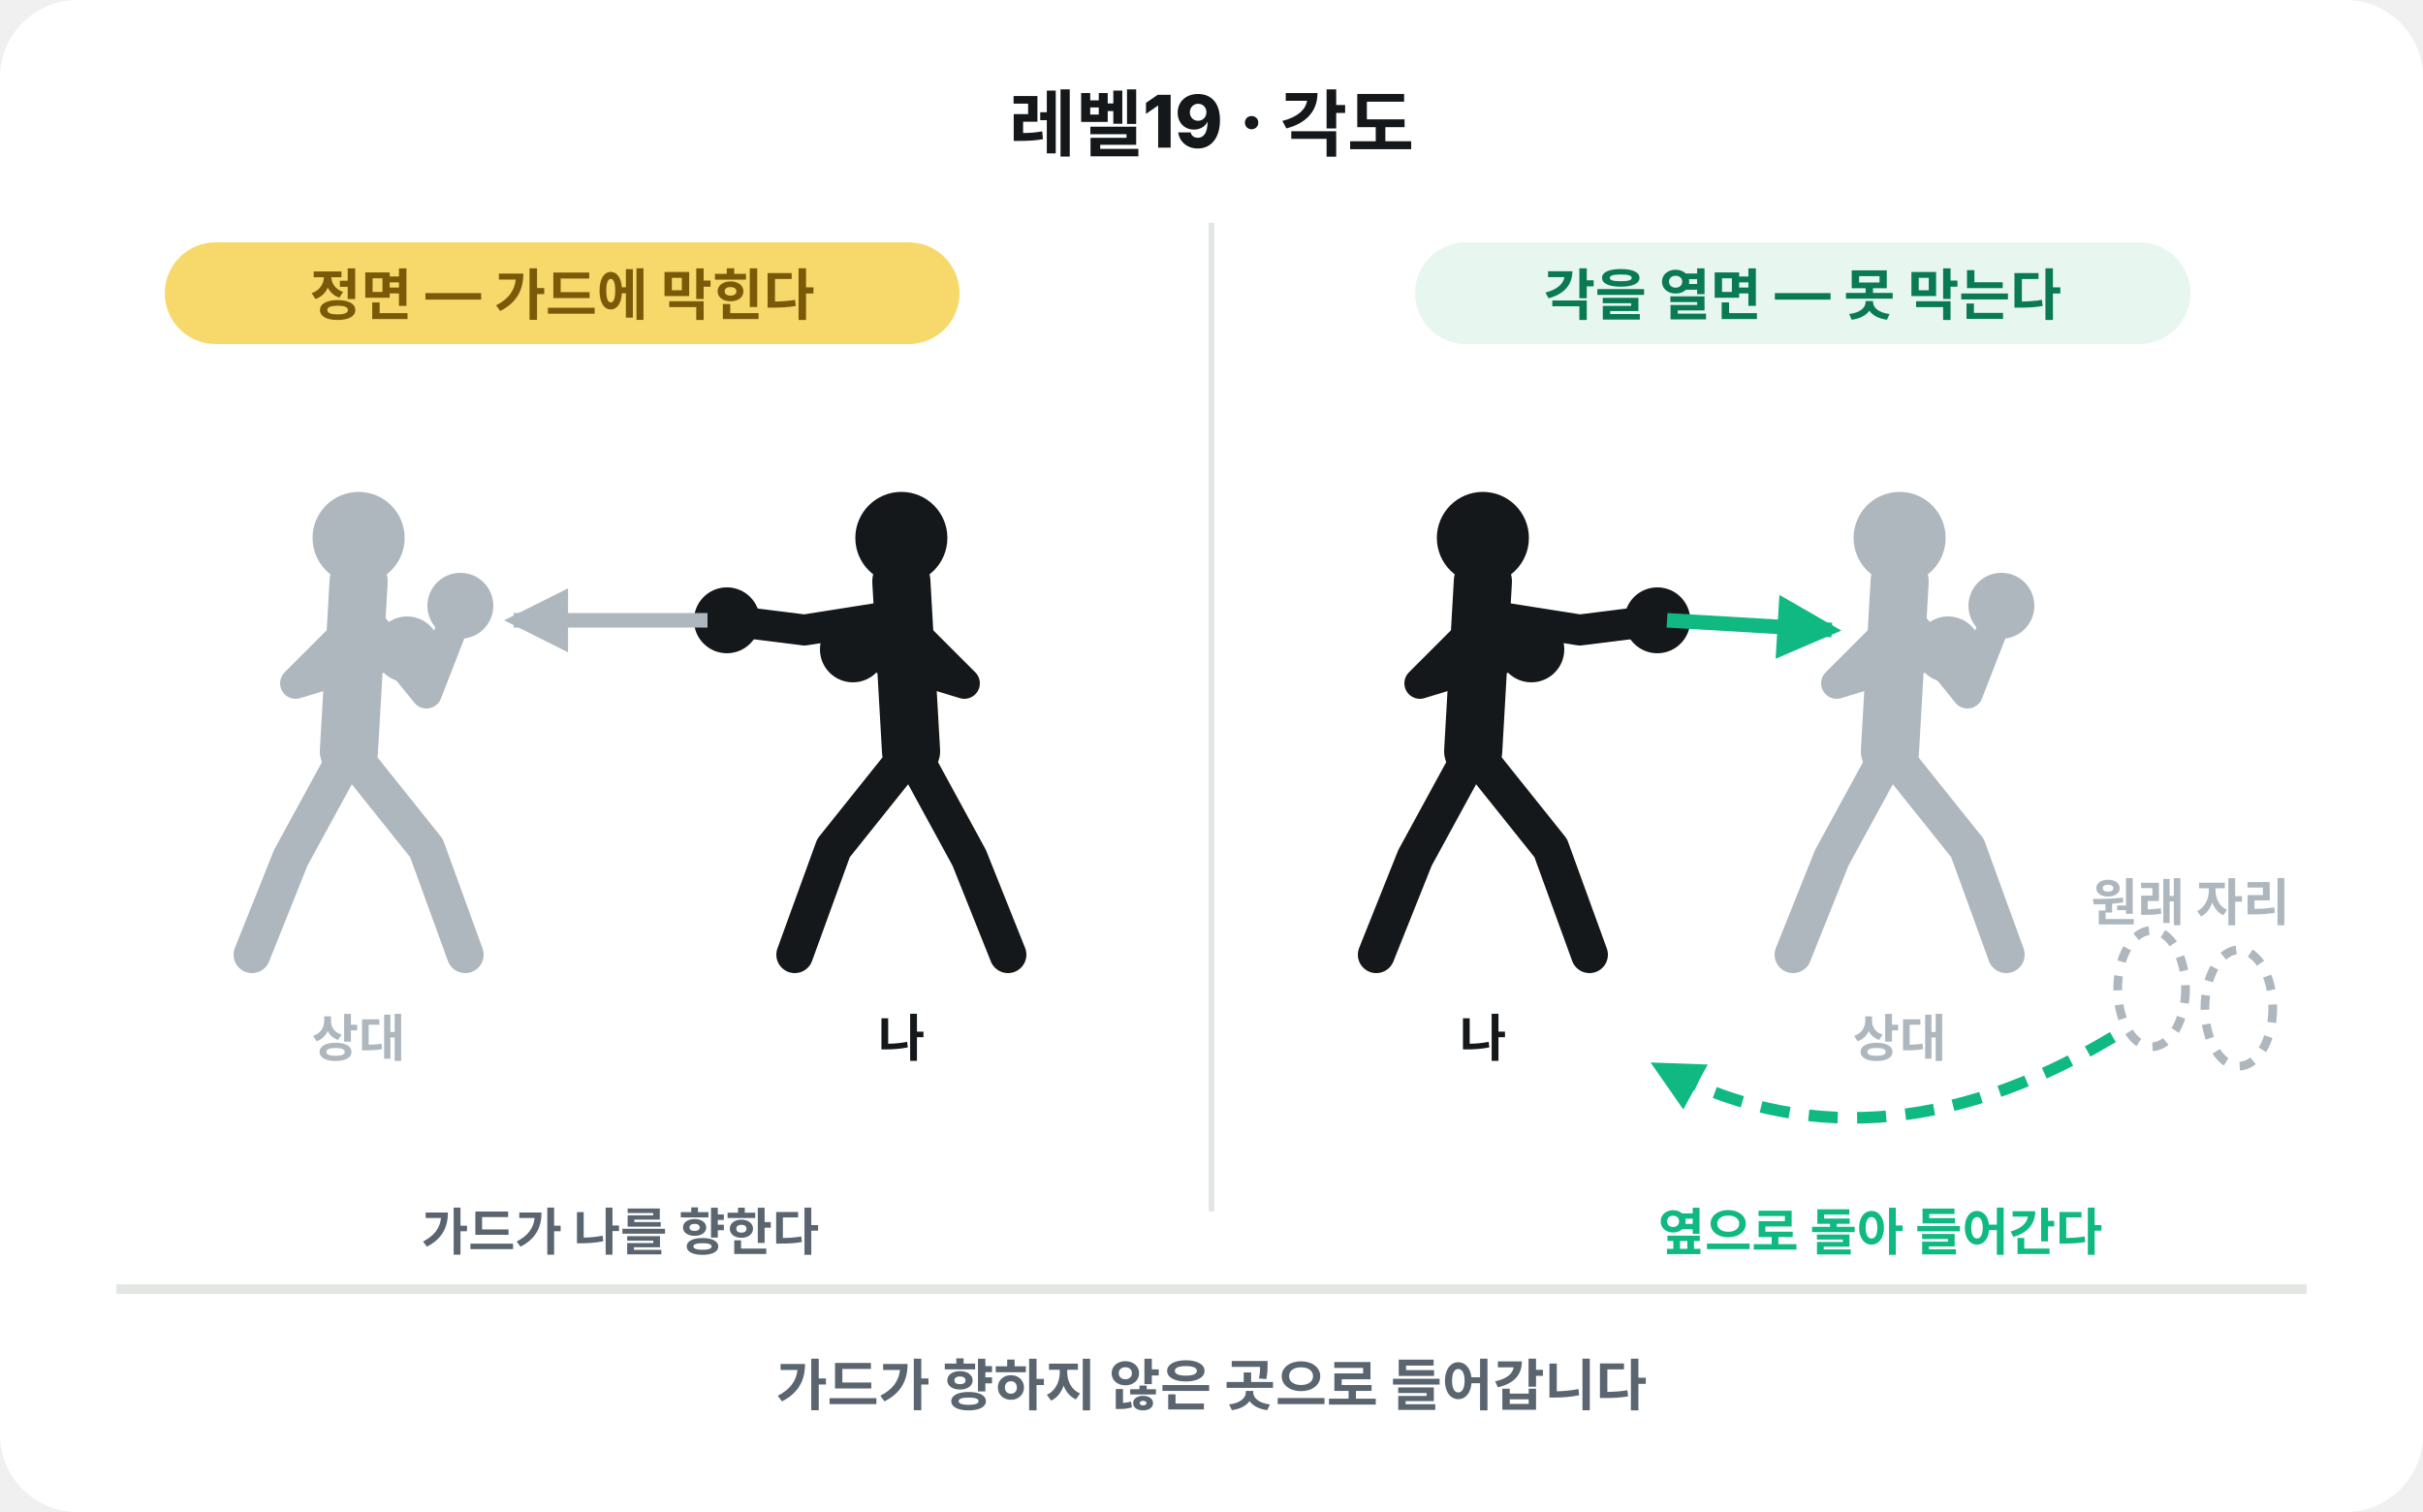
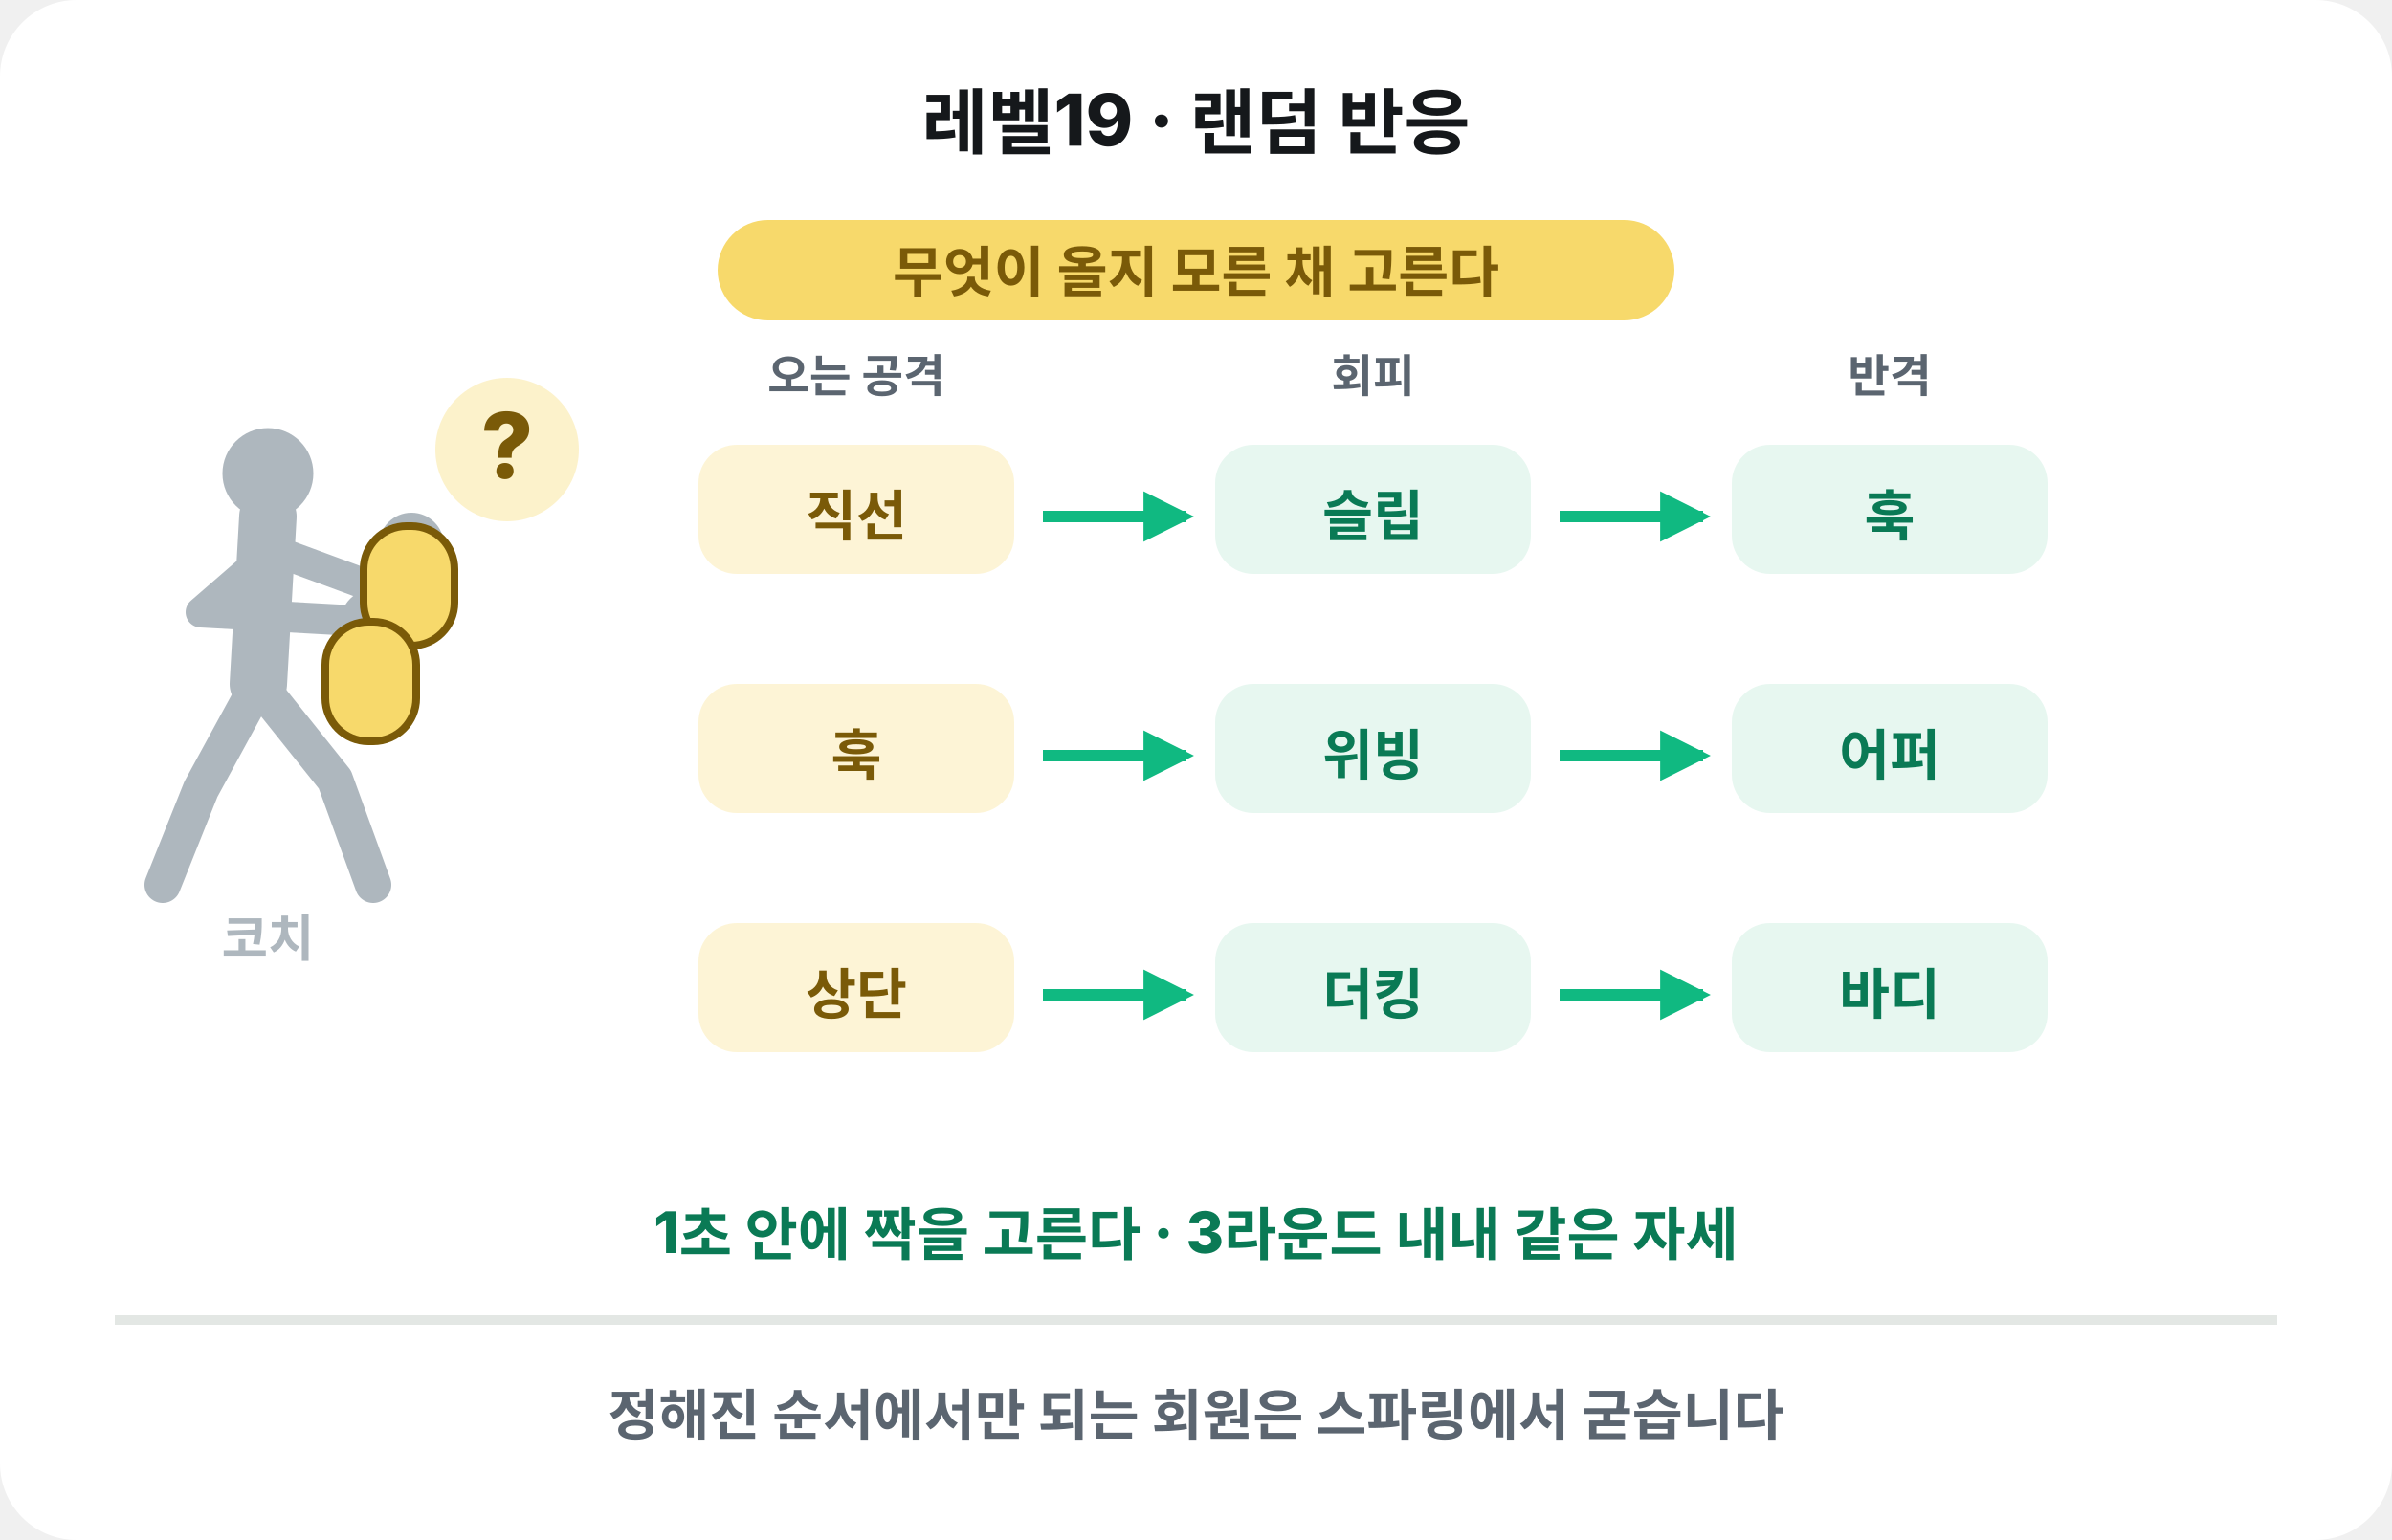
- <svg xmlns="http://www.w3.org/2000/svg" viewBox="0 0 500 312" role="img" font-family="'Pretendard','IBM Plex Sans KR',system-ui,-apple-system,'Malgun Gothic',sans-serif" aria-label="정면에서 치면 상대는 가드로 막으면 되지만, 옆으로 돌아 각을 열면 가드가 향하지 않은 곳이 열린다.">
+ <svg xmlns="http://www.w3.org/2000/svg" viewBox="0 0 500 322" role="img" font-family="'Pretendard','IBM Plex Sans KR',system-ui,-apple-system,'Malgun Gothic',sans-serif" aria-label="코치가 무작위로 내는 공격에 맞춰, 직선은 슬립 뒤 훅, 훅은 위빙 뒤 어퍼, 상단은 더킹 뒤 바디를 1초 안에 골라 낸다.">
  <defs>
-     <marker id="a-m" viewBox="0 0 10 10" refX="8.5" refY="5" markerWidth="4.4" markerHeight="4.4" orient="auto-start-reverse">
+     <marker id="r-m" viewBox="0 0 10 10" refX="8.5" refY="5" markerWidth="4.4" markerHeight="4.4" orient="auto-start-reverse">
      <path d="M0,0 L10,5 L0,10 z" fill="#10B981" />
    </marker>
-     <marker id="a-g" viewBox="0 0 10 10" refX="8.5" refY="5" markerWidth="4.4" markerHeight="4.4" orient="auto-start-reverse">
-       <path d="M0,0 L10,5 L0,10 z" fill="#AEB7BE" />
-     </marker>
  </defs>
-   <rect x="0" y="0" width="500" height="312" rx="16" fill="#FFFFFF" />
-   <text x="250" y="31" fill="#15181B" font-size="15" font-weight="800" text-anchor="middle">레벨19 · 각도</text>
-   <line x1="250" y1="46" x2="250" y2="250" stroke="#E3E7E4" stroke-width="1.2" />
-   <rect x="34" y="50" width="164" height="21" rx="10.5" fill="#F7D96B" />
-   <text x="116" y="65" fill="#7A5A08" font-size="11.5" font-weight="700" text-anchor="middle">정면 — 가드에 막힌다</text>
-   <rect x="292" y="50" width="160" height="21" rx="10.5" fill="#E7F7F0" />
-   <text x="372" y="65" fill="#0A7A55" font-size="11.5" font-weight="700" text-anchor="middle">각을 열면 — 못 막는다</text>
+   <rect x="0" y="0" width="500" height="322" rx="16" fill="#FFFFFF" />
+   <text x="250" y="31" fill="#15181B" font-size="15" font-weight="800" text-anchor="middle">레벨19 · 랜덤 반응</text>
+   <rect x="150" y="46" width="200" height="21" rx="10.5" fill="#F7D96B" />
+   <text x="250" y="61" fill="#7A5A08" font-size="11.5" font-weight="700" text-anchor="middle">무엇이 올지 모른 채 고른다</text>
  <g opacity="1">
-     <polyline points="75,127 61,141 84,134" fill="none" stroke="#AEB7BE" stroke-width="6.4" stroke-linecap="round" stroke-linejoin="round" />
-     <circle cx="84" cy="134" r="6.8" fill="#AEB7BE" />
-     <polyline points="72,155 60,177 52,197" fill="none" stroke="#AEB7BE" stroke-width="7.6" stroke-linecap="round" stroke-linejoin="round" />
-     <polyline points="74,120 72,155" fill="none" stroke="#AEB7BE" stroke-width="12" stroke-linecap="round" stroke-linejoin="round" />
-     <polyline points="72,155 88,175 96,197" fill="none" stroke="#AEB7BE" stroke-width="7.6" stroke-linecap="round" stroke-linejoin="round" />
-     <circle cx="74" cy="111" r="9.5" fill="#AEB7BE" />
-     <polyline points="75,127 88,143 95,125" fill="none" stroke="#AEB7BE" stroke-width="6.4" stroke-linecap="round" stroke-linejoin="round" />
-     <circle cx="95" cy="125" r="6.8" fill="#AEB7BE" />
+     <polyline points="57,115 42,128 78,130" fill="none" stroke="#AEB7BE" stroke-width="6.4" stroke-linecap="round" stroke-linejoin="round" />
+     <circle cx="78" cy="130" r="6.8" fill="#AEB7BE" />
+     <polyline points="54,143 42,165 34,185" fill="none" stroke="#AEB7BE" stroke-width="7.6" stroke-linecap="round" stroke-linejoin="round" />
+     <polyline points="56,108 54,143" fill="none" stroke="#AEB7BE" stroke-width="12" stroke-linecap="round" stroke-linejoin="round" />
+     <polyline points="54,143 70,163 78,185" fill="none" stroke="#AEB7BE" stroke-width="7.6" stroke-linecap="round" stroke-linejoin="round" />
+     <circle cx="56" cy="99" r="9.5" fill="#AEB7BE" />
+     <polyline points="57,115 76,122 86,114" fill="none" stroke="#AEB7BE" stroke-width="6.4" stroke-linecap="round" stroke-linejoin="round" />
+     <circle cx="86" cy="114" r="6.8" fill="#AEB7BE" />
  </g>
-   <g transform="translate(372,0) scale(-1,1)">
-     <g opacity="1">
-       <polyline points="187,127 173,141 196,134" fill="none" stroke="#15181B" stroke-width="6.4" stroke-linecap="round" stroke-linejoin="round" />
-       <circle cx="196" cy="134" r="6.8" fill="#15181B" />
-       <polyline points="184,155 172,177 164,197" fill="none" stroke="#15181B" stroke-width="7.6" stroke-linecap="round" stroke-linejoin="round" />
-       <polyline points="186,120 184,155" fill="none" stroke="#15181B" stroke-width="12" stroke-linecap="round" stroke-linejoin="round" />
-       <polyline points="184,155 200,175 208,197" fill="none" stroke="#15181B" stroke-width="7.6" stroke-linecap="round" stroke-linejoin="round" />
-       <circle cx="186" cy="111" r="9.5" fill="#15181B" />
-       <polyline points="187,127 206,130 222,128" fill="none" stroke="#15181B" stroke-width="6.4" stroke-linecap="round" stroke-linejoin="round" />
-       <circle cx="222" cy="128" r="6.8" fill="#15181B" />
-     </g>
-   </g>
-   <text x="74" y="218" fill="#AEB7BE" font-size="10.5" font-weight="600" text-anchor="middle">상대</text>
-   <text x="186" y="218" fill="#15181B" font-size="10.5" font-weight="600" text-anchor="middle">나</text>
-   <line x1="146" y1="128" x2="106" y2="128" stroke="#AEB7BE" stroke-width="3" marker-end="url(#a-g)" />
-   <text x="128" y="258" fill="#5B6570" font-size="10.5" font-weight="700" text-anchor="middle">가드가 나를 향한다</text>
-   <g opacity="1">
-     <polyline points="393,127 379,141 402,134" fill="none" stroke="#AEB7BE" stroke-width="6.4" stroke-linecap="round" stroke-linejoin="round" />
-     <circle cx="402" cy="134" r="6.8" fill="#AEB7BE" />
-     <polyline points="390,155 378,177 370,197" fill="none" stroke="#AEB7BE" stroke-width="7.6" stroke-linecap="round" stroke-linejoin="round" />
-     <polyline points="392,120 390,155" fill="none" stroke="#AEB7BE" stroke-width="12" stroke-linecap="round" stroke-linejoin="round" />
-     <polyline points="390,155 406,175 414,197" fill="none" stroke="#AEB7BE" stroke-width="7.6" stroke-linecap="round" stroke-linejoin="round" />
-     <circle cx="392" cy="111" r="9.5" fill="#AEB7BE" />
-     <polyline points="393,127 406,143 413,125" fill="none" stroke="#AEB7BE" stroke-width="6.4" stroke-linecap="round" stroke-linejoin="round" />
-     <circle cx="413" cy="125" r="6.8" fill="#AEB7BE" />
-   </g>
-   <g opacity="1">
-     <polyline points="307,127 293,141 316,134" fill="none" stroke="#15181B" stroke-width="6.4" stroke-linecap="round" stroke-linejoin="round" />
-     <circle cx="316" cy="134" r="6.8" fill="#15181B" />
-     <polyline points="304,155 292,177 284,197" fill="none" stroke="#15181B" stroke-width="7.6" stroke-linecap="round" stroke-linejoin="round" />
-     <polyline points="306,120 304,155" fill="none" stroke="#15181B" stroke-width="12" stroke-linecap="round" stroke-linejoin="round" />
-     <polyline points="304,155 320,175 328,197" fill="none" stroke="#15181B" stroke-width="7.6" stroke-linecap="round" stroke-linejoin="round" />
-     <circle cx="306" cy="111" r="9.5" fill="#15181B" />
-     <polyline points="307,127 326,130 342,128" fill="none" stroke="#15181B" stroke-width="6.4" stroke-linecap="round" stroke-linejoin="round" />
-     <circle cx="342" cy="128" r="6.8" fill="#15181B" />
-   </g>
-   <text x="392" y="218" fill="#AEB7BE" font-size="10.5" font-weight="600" text-anchor="middle">상대</text>
-   <text x="306" y="218" fill="#15181B" font-size="10.5" font-weight="600" text-anchor="middle">나</text>
-   <line x1="344" y1="128" x2="378" y2="130" stroke="#10B981" stroke-width="3" marker-end="url(#a-m)" />
-   <ellipse cx="444" cy="204" rx="7" ry="12" fill="none" stroke="#AEB7BE" stroke-width="1.8" stroke-dasharray="3 3" />
-   <ellipse cx="462" cy="208" rx="7" ry="12" fill="none" stroke="#AEB7BE" stroke-width="1.8" stroke-dasharray="3 3" />
-   <text x="452" y="190" fill="#AEB7BE" font-size="10.5" font-weight="600" text-anchor="middle">원래 자리</text>
-   <path d="M436,214 Q386,244 342,220" fill="none" stroke="#10B981" stroke-width="2.4" stroke-dasharray="6 4" marker-end="url(#a-m)" />
-   <text x="388" y="258" fill="#10B981" font-size="10.5" font-weight="700" text-anchor="middle">옆으로 돌아 들어간다</text>
-   <line x1="24" y1="266" x2="476" y2="266" stroke="#E3E7E4" stroke-width="2" />
-   <text x="250" y="290" fill="#5B6570" font-size="11.5" font-weight="700" text-anchor="middle">가드가 향하지 않은 곳으로 들어갑니다</text>
+   <rect x="76" y="110" width="19" height="25" rx="9" fill="#F7D96B" stroke="#7A5A08" stroke-width="1.6" />
+   <rect x="68" y="130" width="19" height="25" rx="9" fill="#F7D96B" stroke="#7A5A08" stroke-width="1.6" />
+   <text x="56" y="200" fill="#AEB7BE" font-size="10.5" font-weight="600" text-anchor="middle">코치</text>
+   <circle cx="106" cy="94" r="15" fill="#F7D96B" opacity=".35" />
+   <text x="106" y="100" fill="#7A5A08" font-size="19" font-weight="800" text-anchor="middle">?</text>
+   <rect x="146" y="93" width="66" height="27" rx="8" fill="#F7D96B" opacity=".28" />
+   <text x="179" y="112" fill="#7A5A08" font-size="11.5" font-weight="800" text-anchor="middle">직선</text>
+   <line x1="218" y1="108" x2="248" y2="108" stroke="#10B981" stroke-width="2.4" marker-end="url(#r-m)" />
+   <rect x="254" y="93" width="66" height="27" rx="8" fill="#E7F7F0" />
+   <text x="287" y="112" fill="#0A7A55" font-size="11.5" font-weight="800" text-anchor="middle">슬립</text>
+   <line x1="326" y1="108" x2="356" y2="108" stroke="#10B981" stroke-width="2.4" marker-end="url(#r-m)" />
+   <rect x="362" y="93" width="66" height="27" rx="8" fill="#E7F7F0" />
+   <text x="395" y="112" fill="#0A7A55" font-size="11.5" font-weight="800" text-anchor="middle">훅</text>
+   <rect x="146" y="143" width="66" height="27" rx="8" fill="#F7D96B" opacity=".28" />
+   <text x="179" y="162" fill="#7A5A08" font-size="11.5" font-weight="800" text-anchor="middle">훅</text>
+   <line x1="218" y1="158" x2="248" y2="158" stroke="#10B981" stroke-width="2.4" marker-end="url(#r-m)" />
+   <rect x="254" y="143" width="66" height="27" rx="8" fill="#E7F7F0" />
+   <text x="287" y="162" fill="#0A7A55" font-size="11.5" font-weight="800" text-anchor="middle">위빙</text>
+   <line x1="326" y1="158" x2="356" y2="158" stroke="#10B981" stroke-width="2.4" marker-end="url(#r-m)" />
+   <rect x="362" y="143" width="66" height="27" rx="8" fill="#E7F7F0" />
+   <text x="395" y="162" fill="#0A7A55" font-size="11.5" font-weight="800" text-anchor="middle">어퍼</text>
+   <rect x="146" y="193" width="66" height="27" rx="8" fill="#F7D96B" opacity=".28" />
+   <text x="179" y="212" fill="#7A5A08" font-size="11.5" font-weight="800" text-anchor="middle">상단</text>
+   <line x1="218" y1="208" x2="248" y2="208" stroke="#10B981" stroke-width="2.4" marker-end="url(#r-m)" />
+   <rect x="254" y="193" width="66" height="27" rx="8" fill="#E7F7F0" />
+   <text x="287" y="212" fill="#0A7A55" font-size="11.5" font-weight="800" text-anchor="middle">더킹</text>
+   <line x1="326" y1="208" x2="356" y2="208" stroke="#10B981" stroke-width="2.4" marker-end="url(#r-m)" />
+   <rect x="362" y="193" width="66" height="27" rx="8" fill="#E7F7F0" />
+   <text x="395" y="212" fill="#0A7A55" font-size="11.5" font-weight="800" text-anchor="middle">바디</text>
+   <text x="179" y="82" fill="#5B6570" font-size="9.5" font-weight="700" text-anchor="middle">오는 공격</text>
+   <text x="287" y="82" fill="#5B6570" font-size="9.5" font-weight="700" text-anchor="middle">회피</text>
+   <text x="395" y="82" fill="#5B6570" font-size="9.5" font-weight="700" text-anchor="middle">반격</text>
+   <text x="250" y="262" fill="#0A7A55" font-size="12" font-weight="800" text-anchor="middle">1초 안에 짝을 고른다 · 3라운드 내내 같은 자세</text>
+   <line x1="24" y1="276" x2="476" y2="276" stroke="#E3E7E4" stroke-width="2" />
+   <text x="250" y="300" fill="#5B6570" font-size="11.5" font-weight="700" text-anchor="middle">정해진 순서에서만 되는 회원은 스파링에서 굳습니다</text>
</svg>
